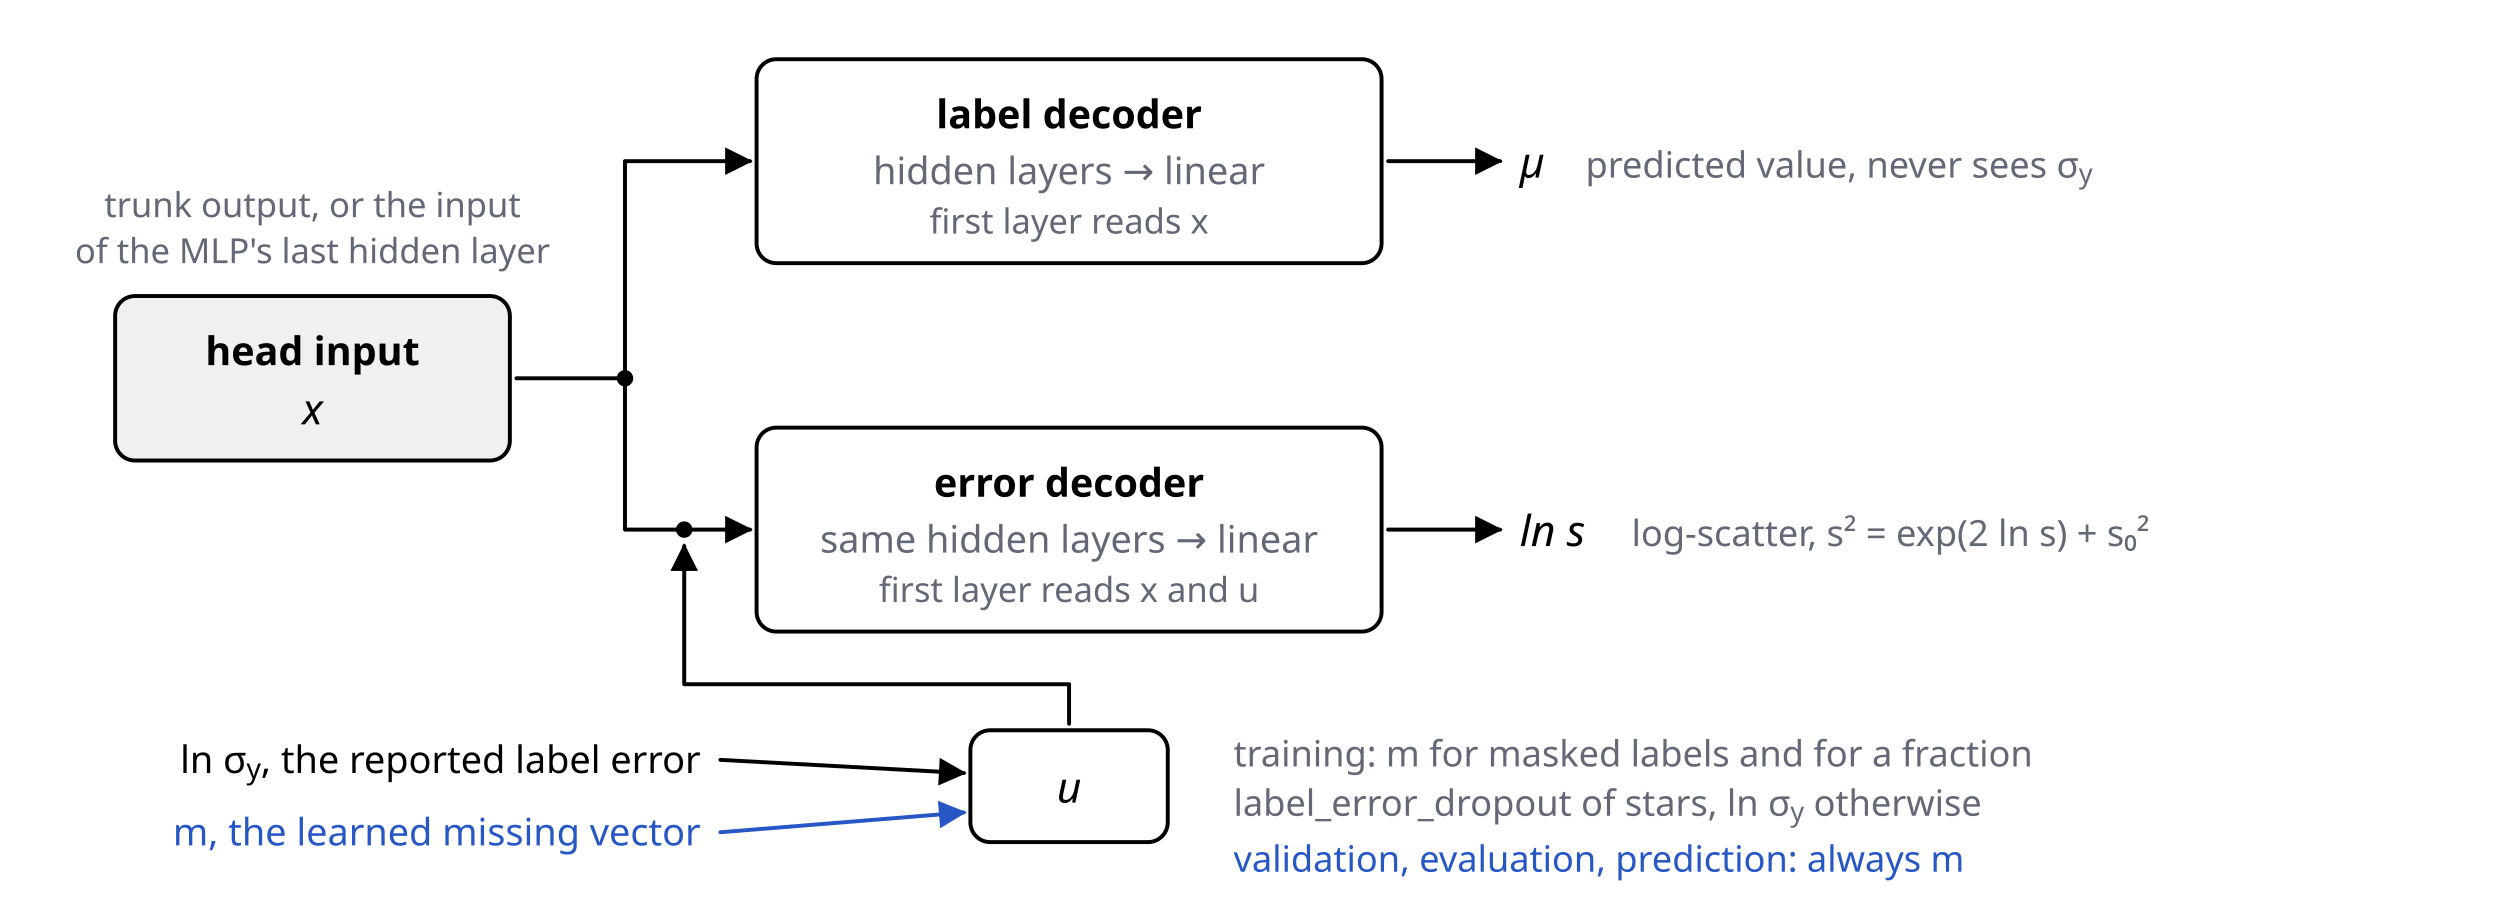
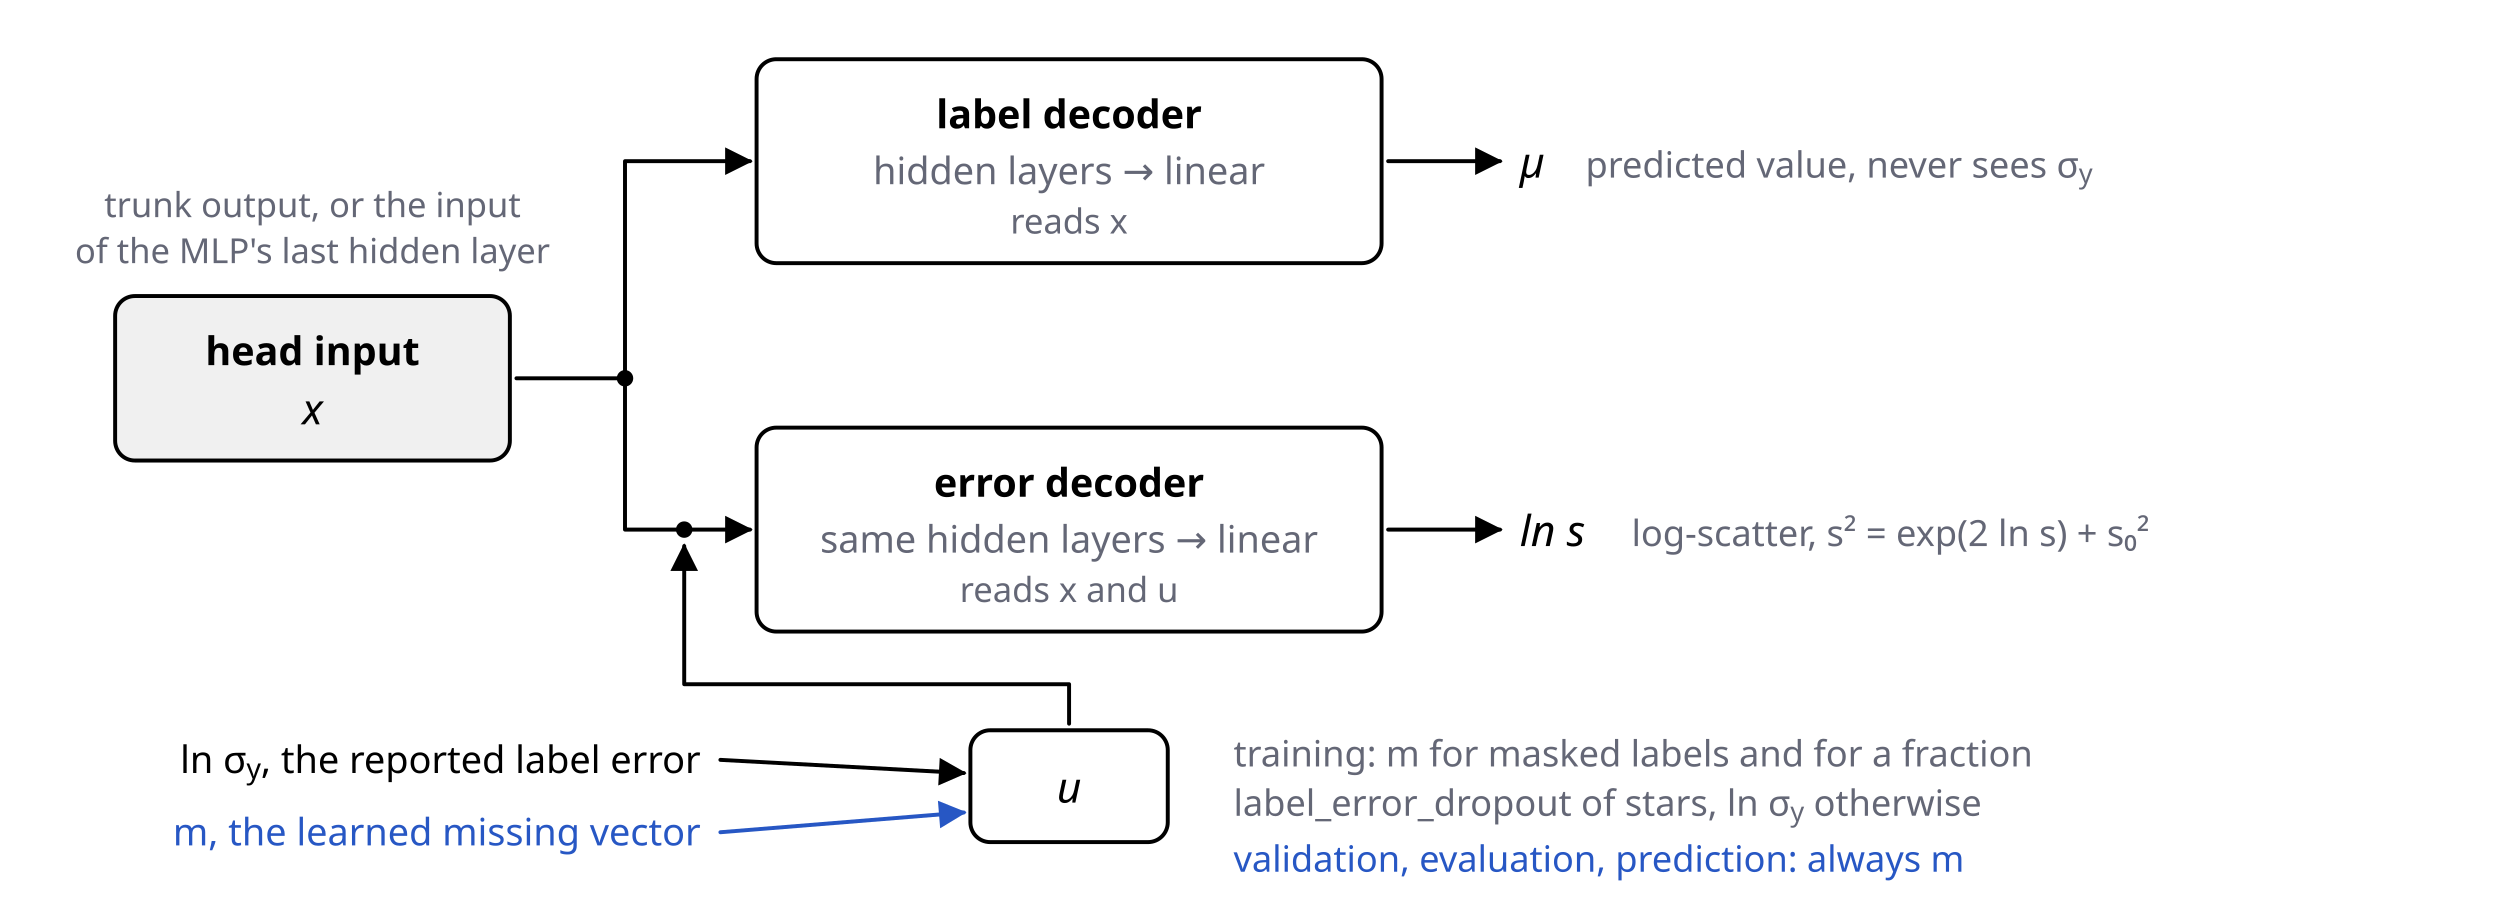
<svg xmlns="http://www.w3.org/2000/svg" viewBox="0 0 760 276" width="100%" role="img" aria-labelledby="uncertainty-title" font-family="sans-serif" font-size="13" fill="none" stroke="currentColor" stroke-width="1.2" stroke-linejoin="round" stroke-linecap="round">
  <defs>
    <marker id="uncertainty-arrow" viewBox="0 0 10 10" refX="9" refY="5" markerWidth="7" markerHeight="7" orient="auto-start-reverse">
      <path d="M0 0 L10 5 L0 10 z" fill="currentColor" stroke="none" />
    </marker>
    <marker id="uncertainty-arrow-brand" viewBox="0 0 10 10" refX="9" refY="5" markerWidth="7" markerHeight="7" orient="auto-start-reverse">
      <path d="M0 0 L10 5 L0 10 z" stroke="none" style="fill: var(--color-brand-primary, #2757c4)" />
    </marker>
  </defs>
  <text x="95.0" y="66.0" font-size="10.5" text-anchor="middle" stroke="none" style="fill: var(--color-foreground-muted, #646776)">trunk output, or the input</text>
  <text x="95.0" y="80.0" font-size="10.5" text-anchor="middle" stroke="none" style="fill: var(--color-foreground-muted, #646776)">of the MLP's last hidden layer</text>
  <rect x="35.0" y="90.0" width="120.0" height="50.0" rx="6" fill="currentColor" fill-opacity="0.06" />
  <text x="95.0" y="111.0" font-size="12" text-anchor="middle" font-weight="bold" stroke="none" fill="currentColor">head input</text>
  <text x="95.0" y="129.0" font-size="13" text-anchor="middle" font-style="italic" stroke="none" fill="currentColor">x</text>
  <line x1="157.0" y1="115.0" x2="190.0" y2="115.0" />
  <circle cx="190" cy="115" r="2.5" fill="currentColor" stroke="none" />
  <path d="M190 115 L190 49 L228 49" marker-end="url(#uncertainty-arrow)" />
  <rect x="230.0" y="18.0" width="190.0" height="62.0" rx="6" />
  <text x="325.0" y="39.0" font-size="12" text-anchor="middle" font-weight="bold" stroke="none" fill="currentColor">label decoder</text>
  <text x="325.0" y="56.0" font-size="11.5" text-anchor="middle" stroke="none" style="fill: var(--color-foreground-muted, #646776)">hidden layers → linear</text>
-   <text x="325.0" y="71.0" font-size="10.5" text-anchor="middle" stroke="none" style="fill: var(--color-foreground-muted, #646776)">first layer reads x</text>
+   <text x="325.0" y="71.0" font-size="10.5" text-anchor="middle" stroke="none" style="fill: var(--color-foreground-muted, #646776)">reads x</text>
  <line x1="422.0" y1="49.0" x2="456.0" y2="49.0" marker-end="url(#uncertainty-arrow)" />
  <text x="462.0" y="54.0" font-size="13" text-anchor="start" font-style="italic" stroke="none" fill="currentColor">μ</text>
  <text x="482.0" y="54.0" font-size="11" text-anchor="start" stroke="none" style="fill: var(--color-foreground-muted, #646776)">predicted value, never sees σ<tspan baseline-shift="sub" font-size="75%">y</tspan>
  </text>
  <path d="M190 115 L190 161 L228 161" marker-end="url(#uncertainty-arrow)" />
  <rect x="230.0" y="130.0" width="190.0" height="62.0" rx="6" />
  <text x="325.0" y="151.0" font-size="12" text-anchor="middle" font-weight="bold" stroke="none" fill="currentColor">error decoder</text>
  <text x="325.0" y="168.0" font-size="11.5" text-anchor="middle" stroke="none" style="fill: var(--color-foreground-muted, #646776)">same hidden layers → linear</text>
-   <text x="325.0" y="183.0" font-size="10.5" text-anchor="middle" stroke="none" style="fill: var(--color-foreground-muted, #646776)">first layer reads x and u</text>
+   <text x="325.0" y="183.0" font-size="10.5" text-anchor="middle" stroke="none" style="fill: var(--color-foreground-muted, #646776)">reads x and u</text>
  <line x1="422.0" y1="161.0" x2="456.0" y2="161.0" marker-end="url(#uncertainty-arrow)" />
  <text x="462.0" y="166.0" font-size="13" text-anchor="start" font-style="italic" stroke="none" fill="currentColor">ln s</text>
  <text x="496.0" y="166.0" font-size="11" text-anchor="start" stroke="none" style="fill: var(--color-foreground-muted, #646776)">log-scatter, s² = exp(2 ln s) + s₀²</text>
  <rect x="295.0" y="222.0" width="60.0" height="34.0" rx="6" />
  <text x="325.0" y="244.0" font-size="13" text-anchor="middle" font-style="italic" stroke="none" fill="currentColor">u</text>
  <path d="M325 220 L325 208 L208 208 L208 166" marker-end="url(#uncertainty-arrow)" />
  <circle cx="208" cy="161" r="2.5" fill="currentColor" stroke="none" />
  <path d="M219 231 L293 235" marker-end="url(#uncertainty-arrow)" />
  <text x="213.0" y="235.0" font-size="11.5" text-anchor="end" stroke="none" fill="currentColor">ln σ<tspan baseline-shift="sub" font-size="75%">y</tspan>, the reported label error</text>
  <path d="M219 253 L293 247" marker-end="url(#uncertainty-arrow-brand)" style="stroke: var(--color-brand-primary, #2757c4)" />
  <text x="213.0" y="257.0" font-size="11.5" text-anchor="end" stroke="none" style="fill: var(--color-brand-primary, #2757c4)">m, the learned missing vector</text>
  <text x="375.0" y="233.0" font-size="11" text-anchor="start" stroke="none" style="fill: var(--color-foreground-muted, #646776)">training: m for masked labels and for a fraction</text>
  <text x="375.0" y="248.0" font-size="11" text-anchor="start" stroke="none" style="fill: var(--color-foreground-muted, #646776)">label_error_dropout of stars, ln σ<tspan baseline-shift="sub" font-size="75%">y</tspan> otherwise</text>
  <text x="375.0" y="265.0" font-size="11" text-anchor="start" stroke="none" style="fill: var(--color-brand-primary, #2757c4)">validation, evaluation, prediction: always m</text>
</svg>
